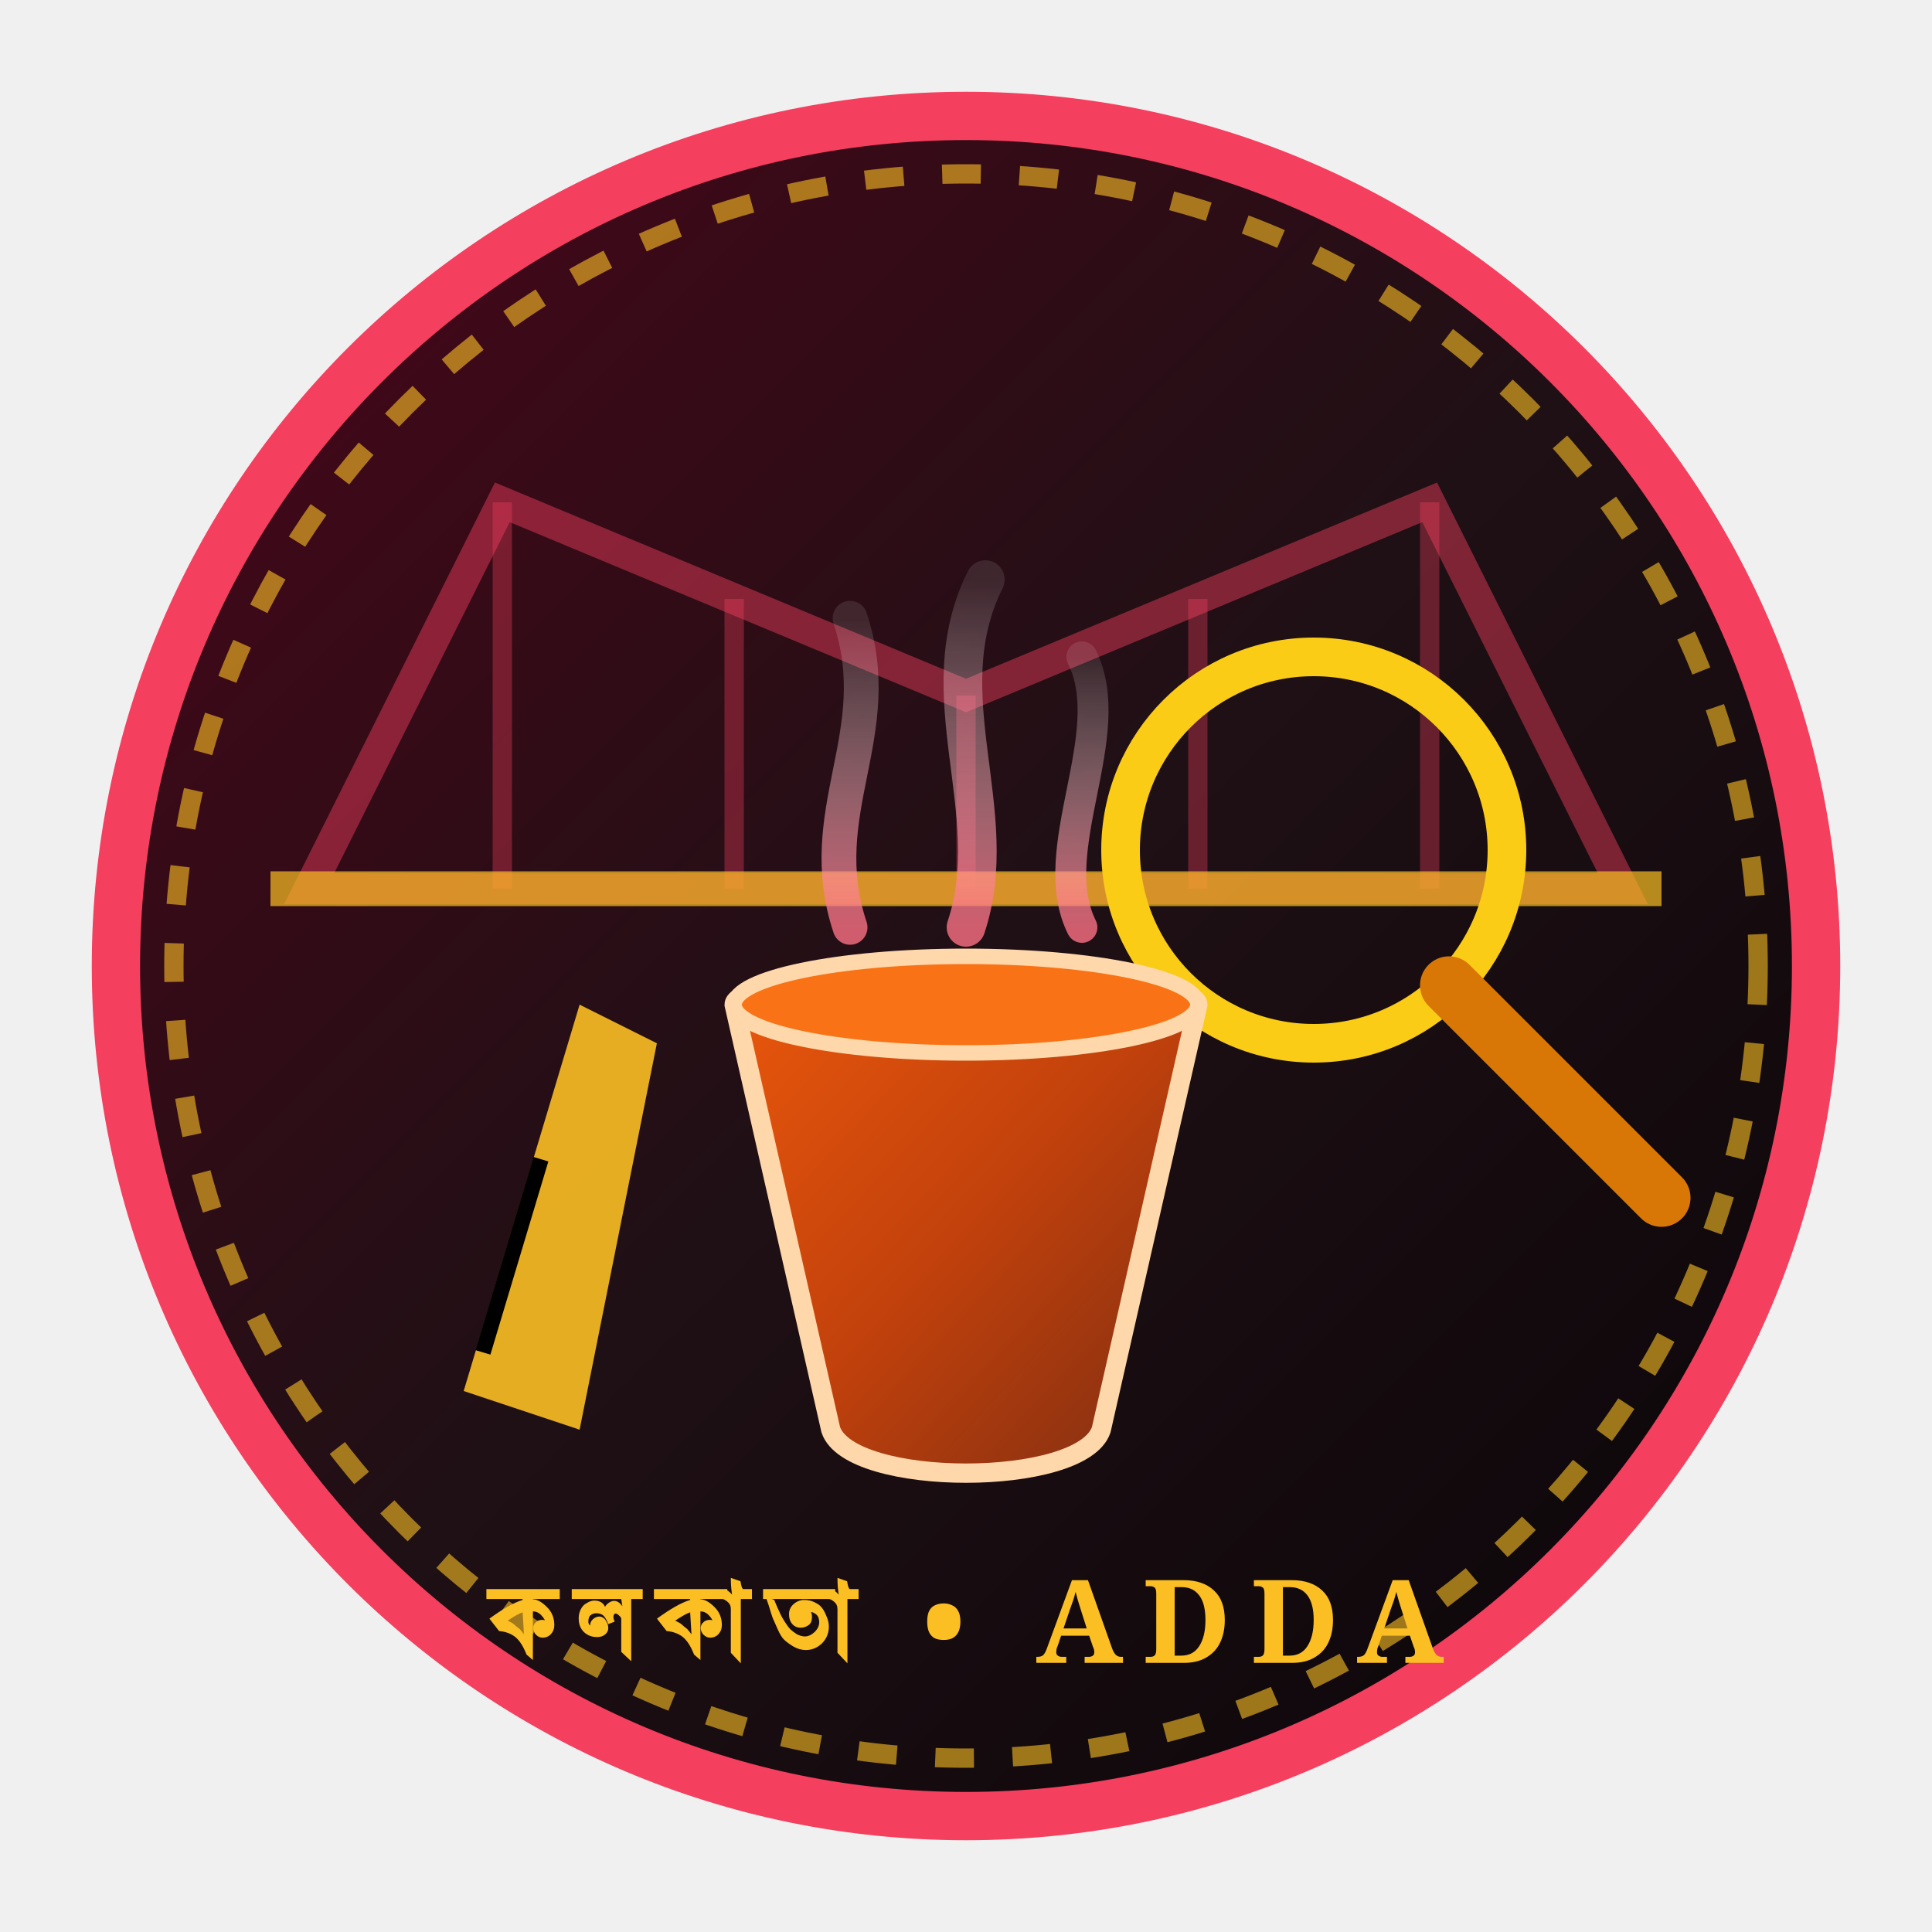
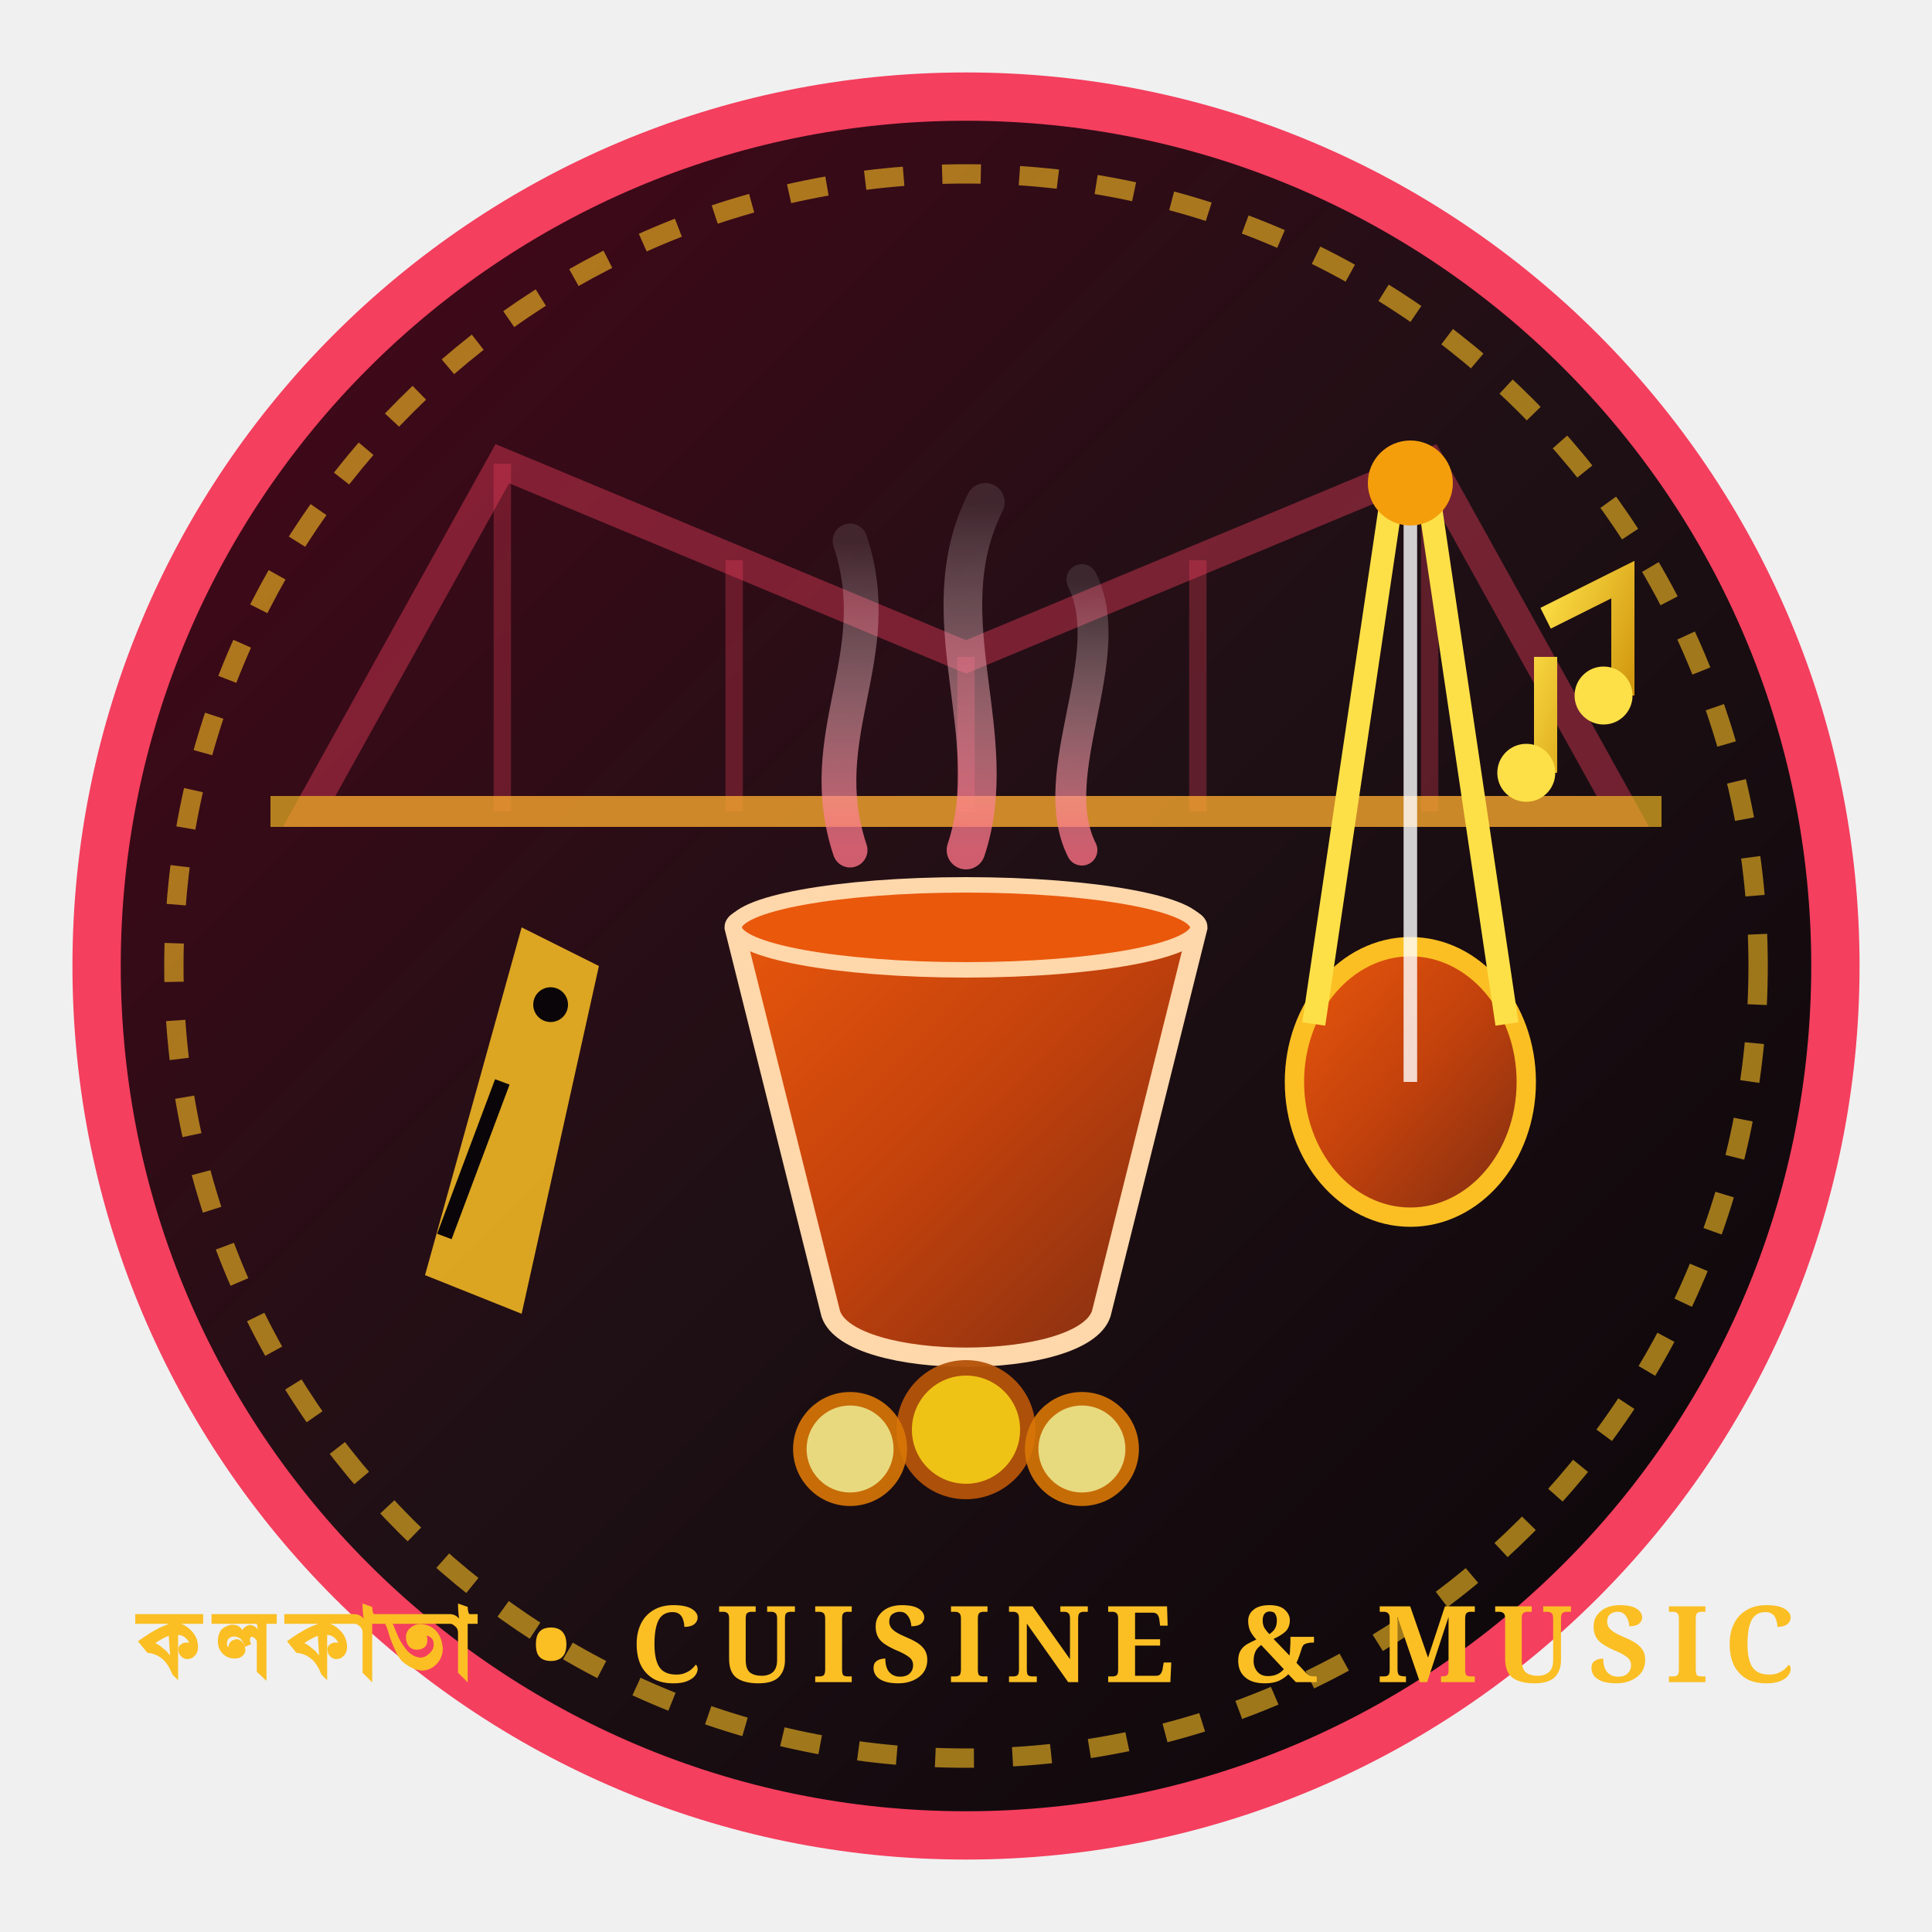
<svg xmlns="http://www.w3.org/2000/svg" viewBox="0 0 100 100" width="100%" height="100%">
  <defs>
    <linearGradient id="kolkataBg" x1="0%" y1="0%" x2="100%" y2="100%">
      <stop offset="0%" stop-color="#4c0519" />
      <stop offset="50%" stop-color="#1f1015" />
      <stop offset="100%" stop-color="#090508" />
    </linearGradient>
    <linearGradient id="terracotta" x1="0%" y1="0%" x2="100%" y2="100%">
      <stop offset="0%" stop-color="#ea580c" />
      <stop offset="50%" stop-color="#c2410c" />
      <stop offset="100%" stop-color="#7c2d12" />
    </linearGradient>
    <linearGradient id="chaiSteam" x1="0%" y1="100%" x2="0%" y2="0%">
      <stop offset="0%" stop-color="#fb7185" stop-opacity="0.8" />
      <stop offset="100%" stop-color="#ffffff" stop-opacity="0.1" />
    </linearGradient>
+     <linearGradient id="goldMusic" x1="0%" y1="0%" x2="100%" y2="100%">
+       <stop offset="0%" stop-color="#fde047" />
+       <stop offset="100%" stop-color="#ca8a04" />
+     </linearGradient>
  </defs>
-   <circle cx="50" cy="50" r="44" fill="url(#kolkataBg)" stroke="#f43f5e" stroke-width="2.5" />
+   <circle cx="50" cy="50" r="45" fill="url(#kolkataBg)" stroke="#f43f5e" stroke-width="2.5" />
  <circle cx="50" cy="50" r="41" fill="none" stroke="#fbbf24" stroke-width="1" stroke-dasharray="2,2" stroke-opacity="0.6" />
-   <path d="M16 46 L26 26 L50 36 L74 26 L84 46 Z" fill="none" stroke="#f43f5e" stroke-width="1.6" opacity="0.45" />
-   <path d="M26 26 L26 46 M38 31 L38 46 M50 36 L50 46 M62 31 L62 46 M74 26 L74 46" stroke="#f43f5e" stroke-width="1" opacity="0.35" />
-   <line x1="14" y1="46" x2="86" y2="46" stroke="#fbbf24" stroke-width="1.8" opacity="0.7" />
-   <circle cx="68" cy="44" r="10" fill="none" stroke="#facc15" stroke-width="2" />
-   <line x1="75" y1="51" x2="86" y2="62" stroke="#d97706" stroke-width="3" stroke-linecap="round" />
-   <path d="M44 48 C42 42, 46 38, 44 32" stroke="url(#chaiSteam)" stroke-width="1.8" stroke-linecap="round" fill="none" />
-   <path d="M50 48 C52 42, 48 36, 51 30" stroke="url(#chaiSteam)" stroke-width="2" stroke-linecap="round" fill="none" />
-   <path d="M56 48 C54 44, 58 38, 56 34" stroke="url(#chaiSteam)" stroke-width="1.6" stroke-linecap="round" fill="none" />
-   <path d="M38 52 C38 50, 62 50, 62 52 L57 74 C56 77, 44 77, 43 74 Z" fill="url(#terracotta)" stroke="#fed7aa" stroke-width="1" />
-   <ellipse cx="50" cy="52" rx="12" ry="2.5" fill="#f97316" stroke="#fed7aa" stroke-width="0.8" />
-   <path d="M24 72 L30 52 L34 54 L30 74 Z" fill="#fbbf24" opacity="0.9" />
-   <line x1="28" y1="60" x2="25" y2="70" stroke="#000000" stroke-width="0.8" />
-   <text x="50" y="86" fill="#fbbf24" font-family="'Space Grotesk', serif" font-size="6" font-weight="bold" text-anchor="middle" letter-spacing="1">কলকাতা • ADDA</text>
+   <path d="M16 42 L26 24 L50 34 L74 24 L84 42 Z" fill="none" stroke="#f43f5e" stroke-width="1.6" opacity="0.4" />
+   <path d="M26 24 L26 42 M38 29 L38 42 M50 34 L50 42 M62 29 L62 42 M74 24 L74 42" stroke="#f43f5e" stroke-width="0.9" opacity="0.3" />
+   <line x1="14" y1="42" x2="86" y2="42" stroke="#fbbf24" stroke-width="1.6" opacity="0.65" />
+   <ellipse cx="73" cy="56" rx="6" ry="7" fill="url(#terracotta)" stroke="#fbbf24" stroke-width="1" />
+   <path d="M68 53 L72 26 L74 26 L78 53" fill="none" stroke="#fde047" stroke-width="1.2" />
+   <line x1="73" y1="26" x2="73" y2="56" stroke="#ffffff" stroke-width="0.7" opacity="0.8" />
+   <circle cx="73" cy="25" r="2.2" fill="#f59e0b" />
+   <path d="M80 32 L84 30 L84 36 M80 34 L80 40" stroke="url(#goldMusic)" stroke-width="1.2" fill="none" />
+   <circle cx="79" cy="40" r="1.5" fill="#fde047" />
+   <circle cx="83" cy="36" r="1.5" fill="#fde047" />
+   <path d="M22 66 L27 48 L31 50 L27 68 Z" fill="#fbbf24" opacity="0.85" />
+   <line x1="26" y1="56" x2="23" y2="64" stroke="#090508" stroke-width="0.8" />
+   <circle cx="28.5" cy="52" r="0.9" fill="#090508" />
+   <path d="M44 44 C42 38, 46 34, 44 28" stroke="url(#chaiSteam)" stroke-width="1.8" stroke-linecap="round" fill="none" />
+   <path d="M50 44 C52 38, 48 32, 51 26" stroke="url(#chaiSteam)" stroke-width="2" stroke-linecap="round" fill="none" />
+   <path d="M56 44 C54 40, 58 34, 56 30" stroke="url(#chaiSteam)" stroke-width="1.6" stroke-linecap="round" fill="none" />
+   <path d="M38 48 C38 46, 62 46, 62 48 L57 68 C56 71, 44 71, 43 68 Z" fill="url(#terracotta)" stroke="#fed7aa" stroke-width="1" />
+   <ellipse cx="50" cy="48" rx="12" ry="2.2" fill="#ea580c" stroke="#fed7aa" stroke-width="0.8" />
+   <circle cx="50" cy="74" r="3.2" fill="#facc15" stroke="#b45309" stroke-width="0.8" opacity="0.95" />
+   <circle cx="44" cy="75" r="2.6" fill="#fef08a" stroke="#d97706" stroke-width="0.7" opacity="0.9" />
+   <circle cx="56" cy="75" r="2.6" fill="#fef08a" stroke="#d97706" stroke-width="0.7" opacity="0.9" />
+   <text x="50" y="87" fill="#fbbf24" font-family="'Space Grotesk', serif" font-size="5.5" font-weight="bold" text-anchor="middle" letter-spacing="0.8">কলকাতা • CUISINE &amp; MUSIC</text>
</svg>
